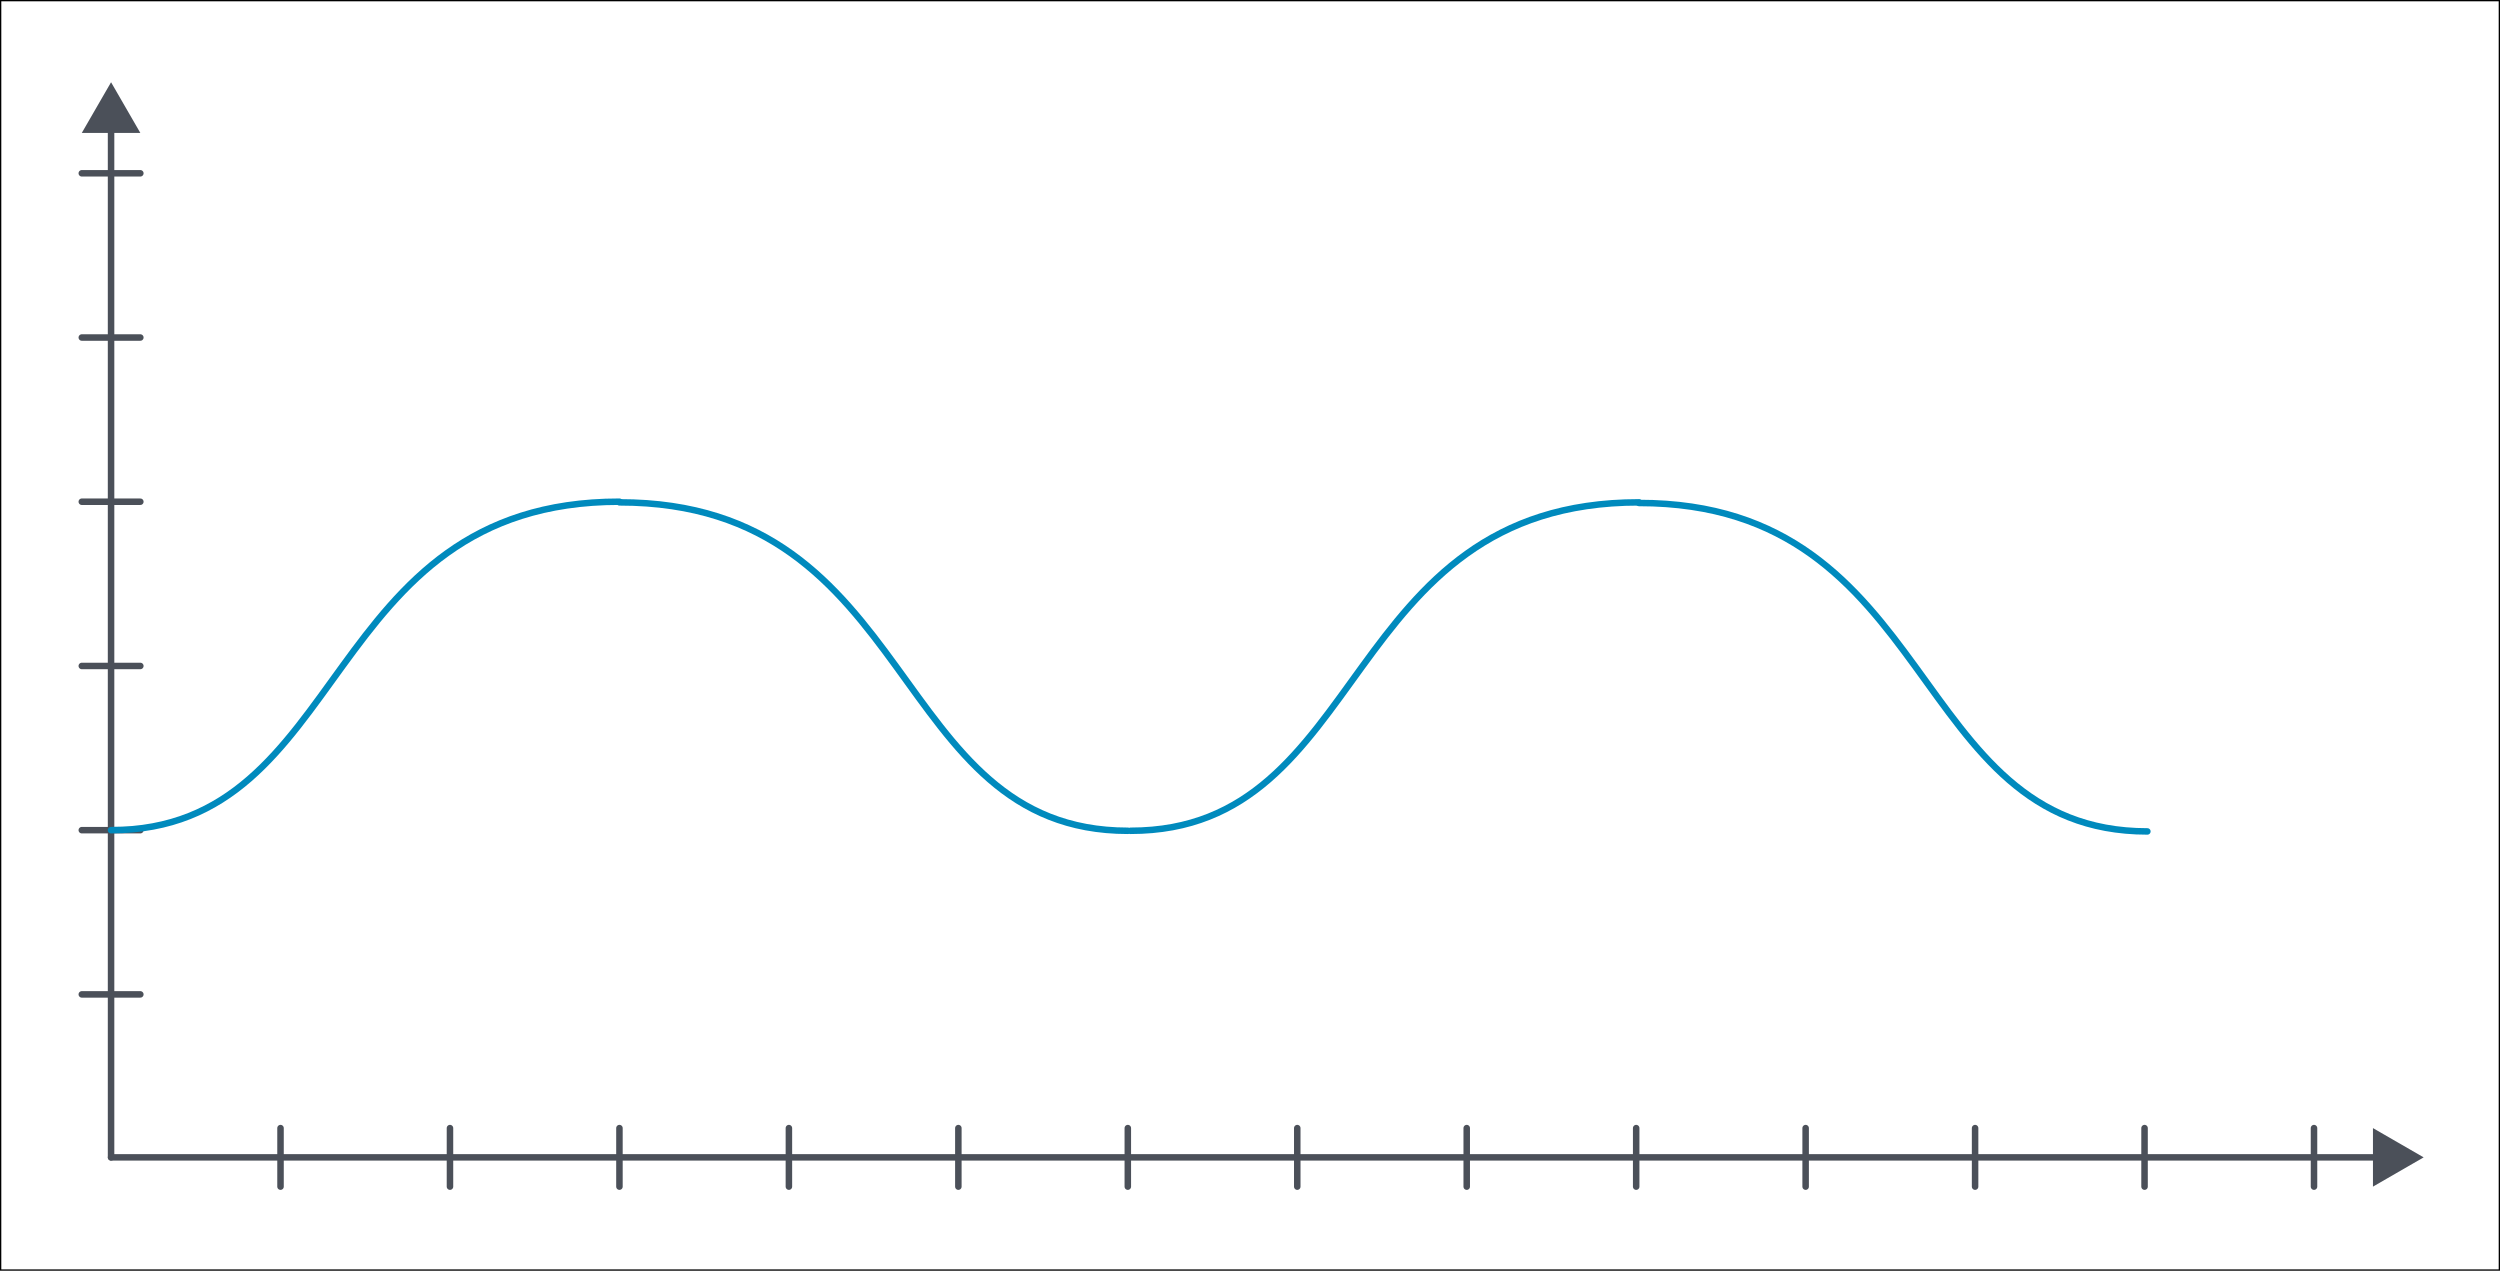
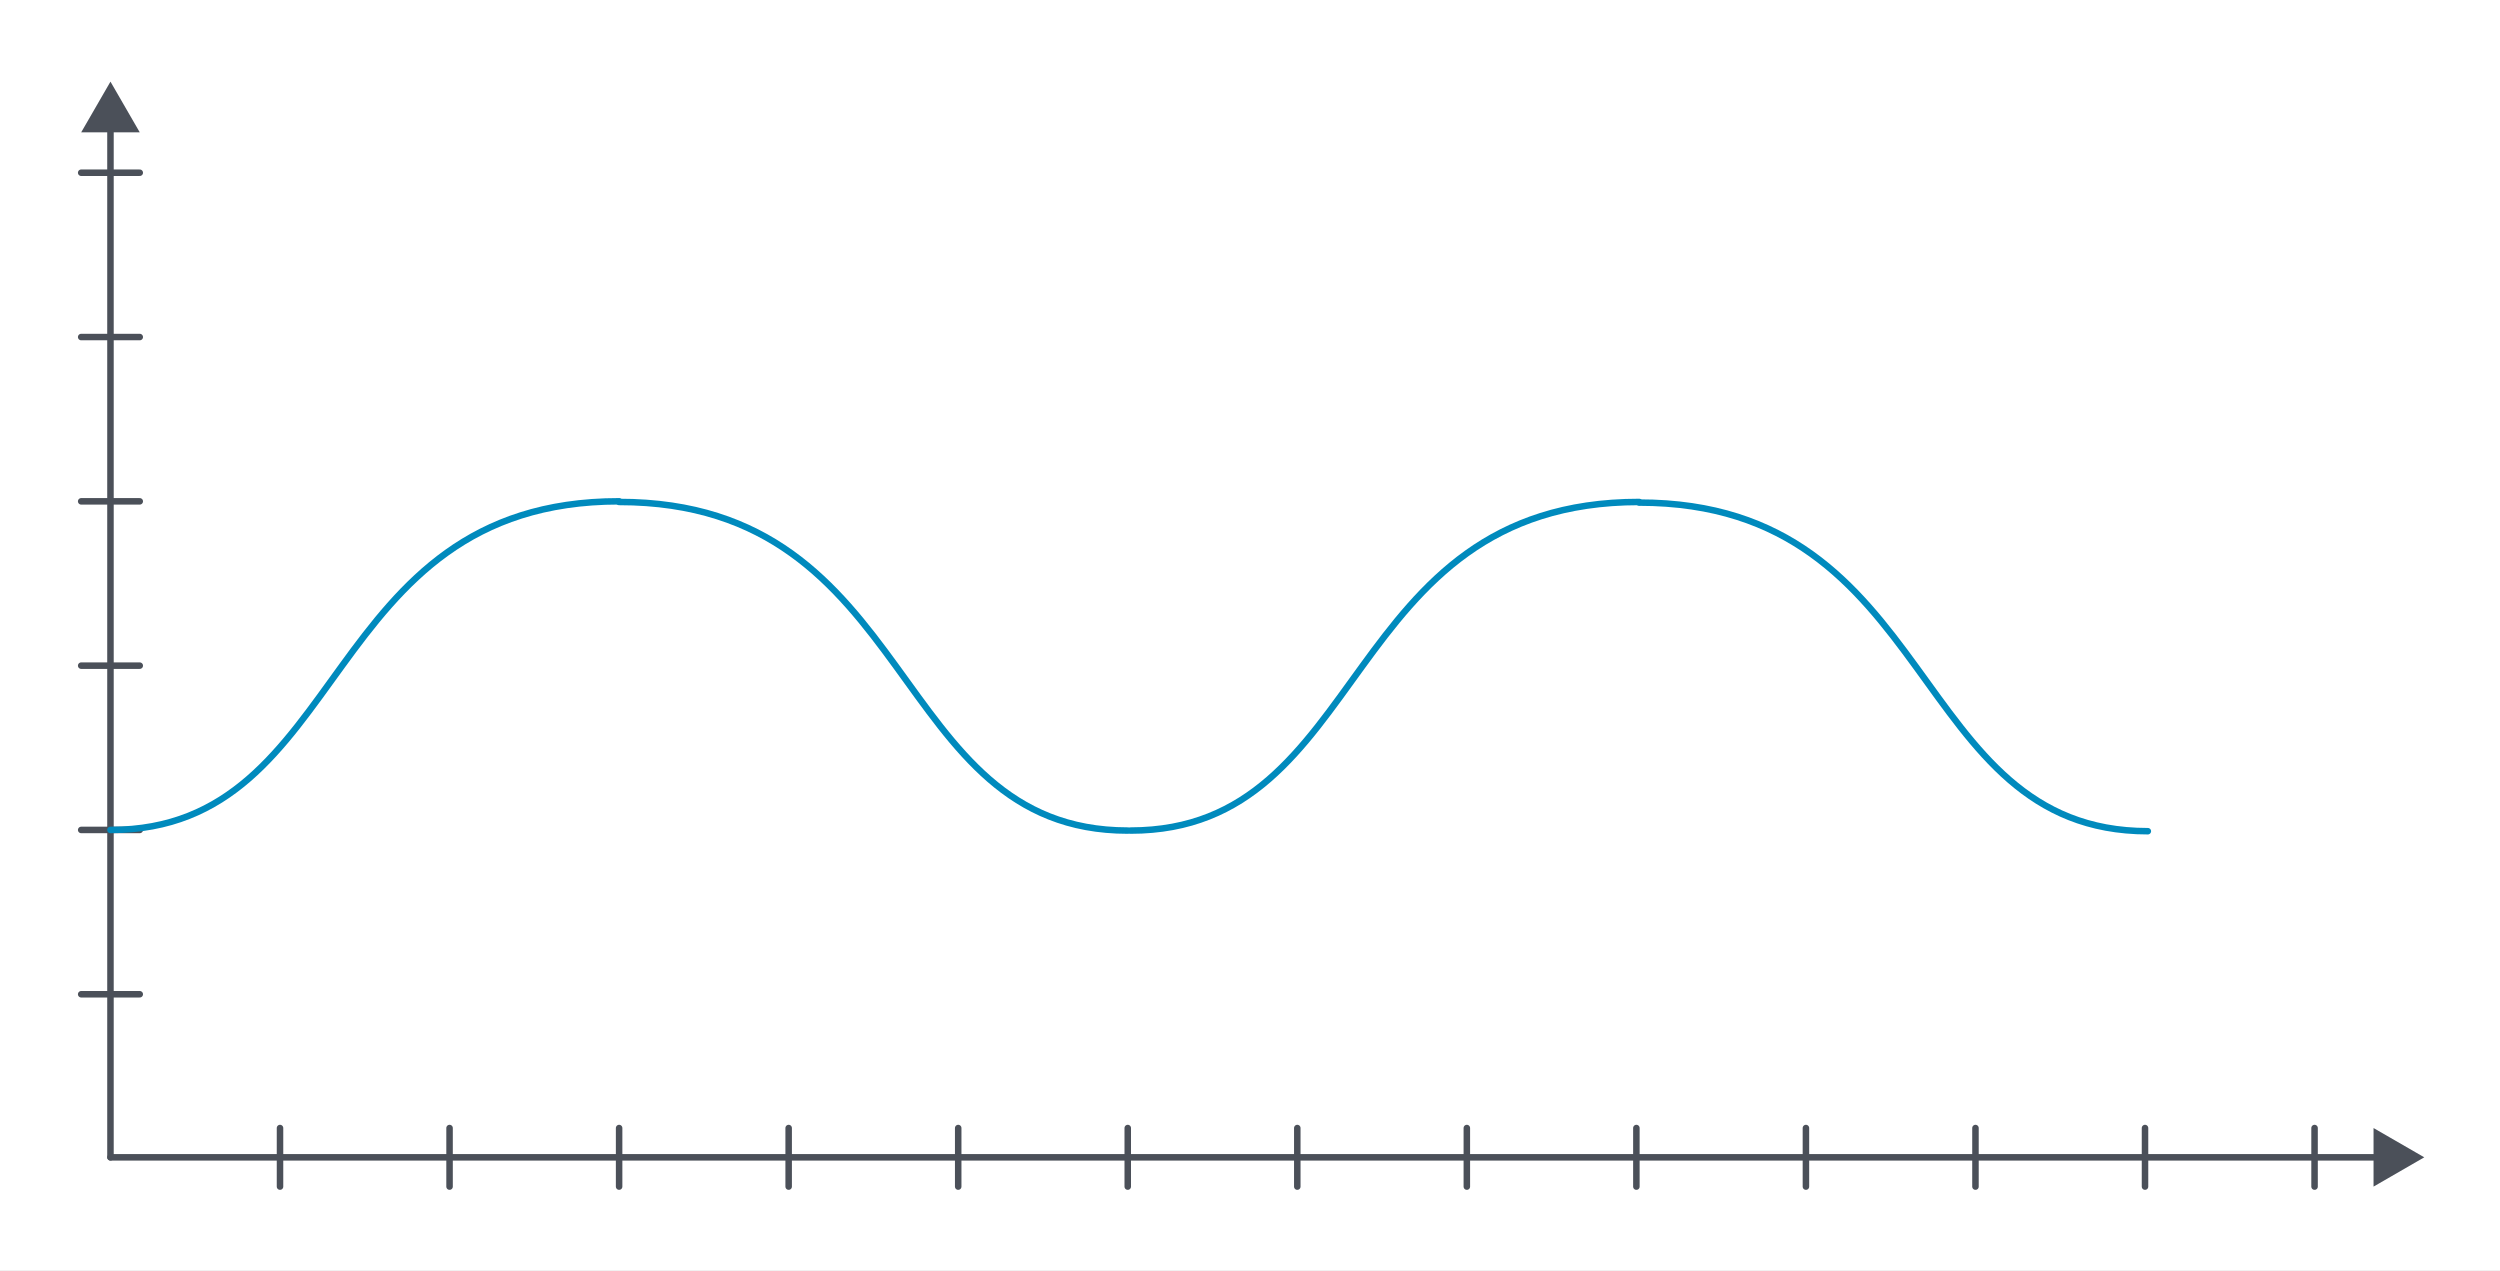
- <svg xmlns="http://www.w3.org/2000/svg" viewBox="0 0 1921 976.4">
+ <svg xmlns="http://www.w3.org/2000/svg" viewBox="0 0 1920 975.4">
  <defs>
-     <style>.cls-1{fill:#fff;stroke:#000;}.cls-1,.cls-3,.cls-4{stroke-miterlimit:10;}.cls-2{fill:#4b5059;}.cls-3,.cls-4{fill:none;stroke-linecap:round;stroke-width:5px;}.cls-3{stroke:#4b5059;}.cls-4{stroke:#008abd;}</style>
+     <style>.cls-1{fill:#fff;}.cls-2{fill:#4b5059;}.cls-3,.cls-4{fill:none;stroke-linecap:round;stroke-miterlimit:10;stroke-width:5px;}.cls-3{stroke:#4b5059;}.cls-4{stroke:#008abd;}</style>
  </defs>
  <g id="Layer_1" data-name="Layer 1">
-     <rect class="cls-1" x="0.5" y="0.5" width="1920" height="975.4" />
+     <rect class="cls-1" width="1920" height="975.4" />
  </g>
  <g id="Layer_2" data-name="Layer 2">
-     <polygon class="cls-2" points="85.34 63.19 62.85 102.14 107.83 102.14 85.34 63.19" />
-     <line class="cls-3" x1="85.34" y1="889.32" x2="1842.85" y2="889.32" />
-     <line class="cls-3" x1="62.85" y1="764.09" x2="107.83" y2="764.09" />
-     <line class="cls-3" x1="62.85" y1="637.9" x2="107.83" y2="637.9" />
-     <line class="cls-3" x1="62.85" y1="511.72" x2="107.83" y2="511.72" />
-     <line class="cls-3" x1="62.85" y1="385.53" x2="107.83" y2="385.53" />
-     <line class="cls-3" x1="62.85" y1="259.35" x2="107.83" y2="259.35" />
-     <line class="cls-3" x1="62.85" y1="133.16" x2="107.83" y2="133.16" />
-     <line class="cls-3" x1="215.55" y1="866.83" x2="215.55" y2="911.81" />
-     <line class="cls-3" x1="345.76" y1="866.83" x2="345.76" y2="911.81" />
-     <line class="cls-3" x1="475.98" y1="866.83" x2="475.98" y2="911.81" />
-     <line class="cls-3" x1="606.19" y1="866.83" x2="606.19" y2="911.81" />
-     <line class="cls-3" x1="736.4" y1="866.83" x2="736.4" y2="911.81" />
-     <line class="cls-3" x1="866.61" y1="866.83" x2="866.61" y2="911.81" />
-     <line class="cls-3" x1="996.82" y1="866.83" x2="996.82" y2="911.81" />
-     <line class="cls-3" x1="1127.03" y1="866.83" x2="1127.03" y2="911.81" />
-     <line class="cls-3" x1="1257.24" y1="866.83" x2="1257.24" y2="911.81" />
-     <line class="cls-3" x1="1387.45" y1="866.83" x2="1387.45" y2="911.81" />
-     <line class="cls-3" x1="1517.66" y1="866.83" x2="1517.66" y2="911.81" />
-     <line class="cls-3" x1="1647.87" y1="866.83" x2="1647.87" y2="911.81" />
-     <line class="cls-3" x1="1778.08" y1="866.83" x2="1778.08" y2="911.81" />
-     <polygon class="cls-2" points="1862.33 889.32 1823.38 866.83 1823.38 911.81 1862.33 889.32" />
-     <line class="cls-3" x1="85.34" y1="85.28" x2="85.34" y2="889.32" />
-     <path class="cls-4" d="M84.83,690.4C268.77,690.4,245.23,438,475.48,438" transform="translate(0.5 -52.5)" />
-     <path class="cls-4" d="M866.13,690.88c-184,0-160.41-252.37-390.65-252.37" transform="translate(0.5 -52.5)" />
-     <path class="cls-4" d="M868.24,690.88c184,0,160.4-252.37,390.65-252.37" transform="translate(0.5 -52.5)" />
-     <path class="cls-4" d="M1649.54,691.37c-184,0-160.4-252.38-390.65-252.38" transform="translate(0.5 -52.5)" />
+     <polygon class="cls-2" points="84.84 62.69 62.35 101.64 107.33 101.64 84.84 62.69" />
+     <line class="cls-3" x1="84.84" y1="888.82" x2="1842.35" y2="888.82" />
+     <line class="cls-3" x1="62.35" y1="763.59" x2="107.33" y2="763.59" />
+     <line class="cls-3" x1="62.35" y1="637.4" x2="107.33" y2="637.4" />
+     <line class="cls-3" x1="62.35" y1="511.22" x2="107.33" y2="511.22" />
+     <line class="cls-3" x1="62.35" y1="385.03" x2="107.33" y2="385.03" />
+     <line class="cls-3" x1="62.35" y1="258.85" x2="107.33" y2="258.85" />
+     <line class="cls-3" x1="62.35" y1="132.66" x2="107.33" y2="132.66" />
+     <line class="cls-3" x1="215.05" y1="866.33" x2="215.05" y2="911.31" />
+     <line class="cls-3" x1="345.26" y1="866.33" x2="345.26" y2="911.31" />
+     <line class="cls-3" x1="475.48" y1="866.33" x2="475.48" y2="911.31" />
+     <line class="cls-3" x1="605.69" y1="866.33" x2="605.69" y2="911.31" />
+     <line class="cls-3" x1="735.9" y1="866.33" x2="735.9" y2="911.31" />
+     <line class="cls-3" x1="866.11" y1="866.33" x2="866.11" y2="911.31" />
+     <line class="cls-3" x1="996.32" y1="866.33" x2="996.32" y2="911.31" />
+     <line class="cls-3" x1="1126.53" y1="866.33" x2="1126.53" y2="911.31" />
+     <line class="cls-3" x1="1256.74" y1="866.33" x2="1256.74" y2="911.31" />
+     <line class="cls-3" x1="1386.95" y1="866.33" x2="1386.95" y2="911.31" />
+     <line class="cls-3" x1="1517.16" y1="866.33" x2="1517.16" y2="911.31" />
+     <line class="cls-3" x1="1647.37" y1="866.33" x2="1647.37" y2="911.31" />
+     <line class="cls-3" x1="1777.58" y1="866.33" x2="1777.58" y2="911.31" />
+     <polygon class="cls-2" points="1861.83 888.82 1822.88 866.33 1822.88 911.31 1861.83 888.82" />
+     <line class="cls-3" x1="84.84" y1="84.78" x2="84.84" y2="888.82" />
+     <path class="cls-4" d="M84.83,690.4C268.77,690.4,245.23,438,475.48,438" transform="translate(0 -53)" />
+     <path class="cls-4" d="M866.13,690.88c-184,0-160.41-252.37-390.65-252.37" transform="translate(0 -53)" />
+     <path class="cls-4" d="M868.24,690.88c184,0,160.4-252.37,390.65-252.37" transform="translate(0 -53)" />
+     <path class="cls-4" d="M1649.54,691.37c-184,0-160.4-252.38-390.65-252.38" transform="translate(0 -53)" />
  </g>
</svg>
